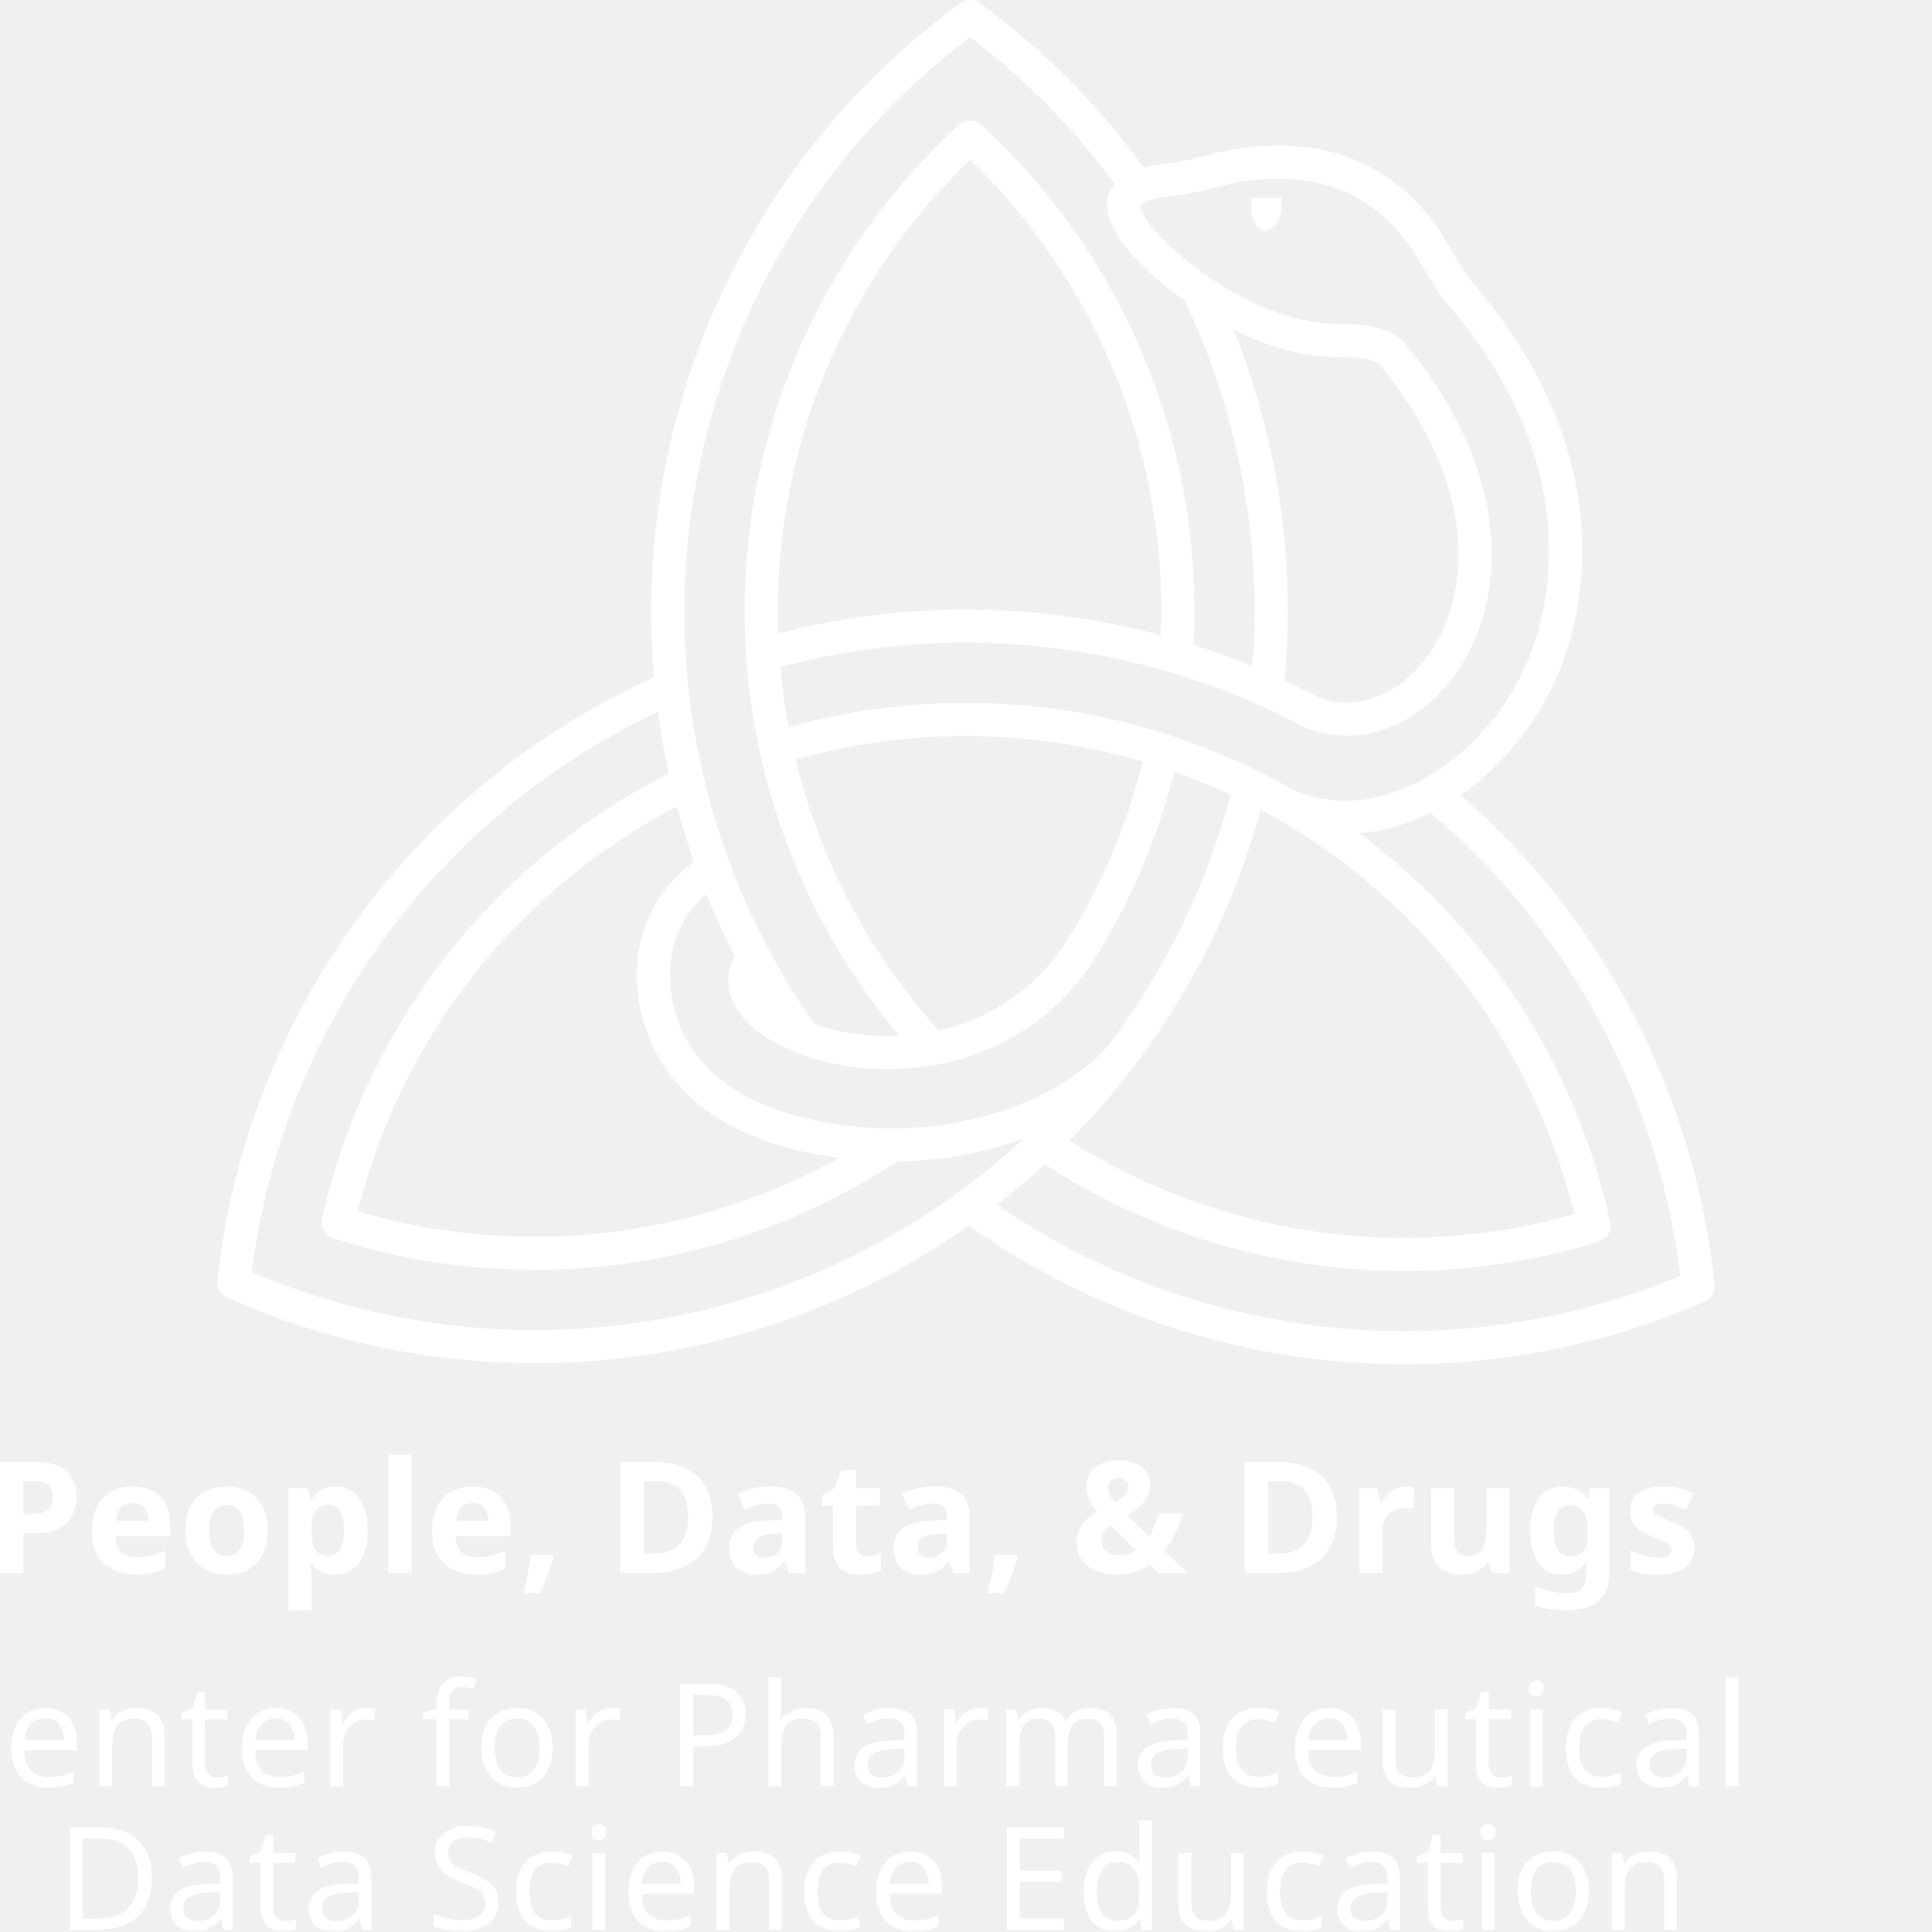
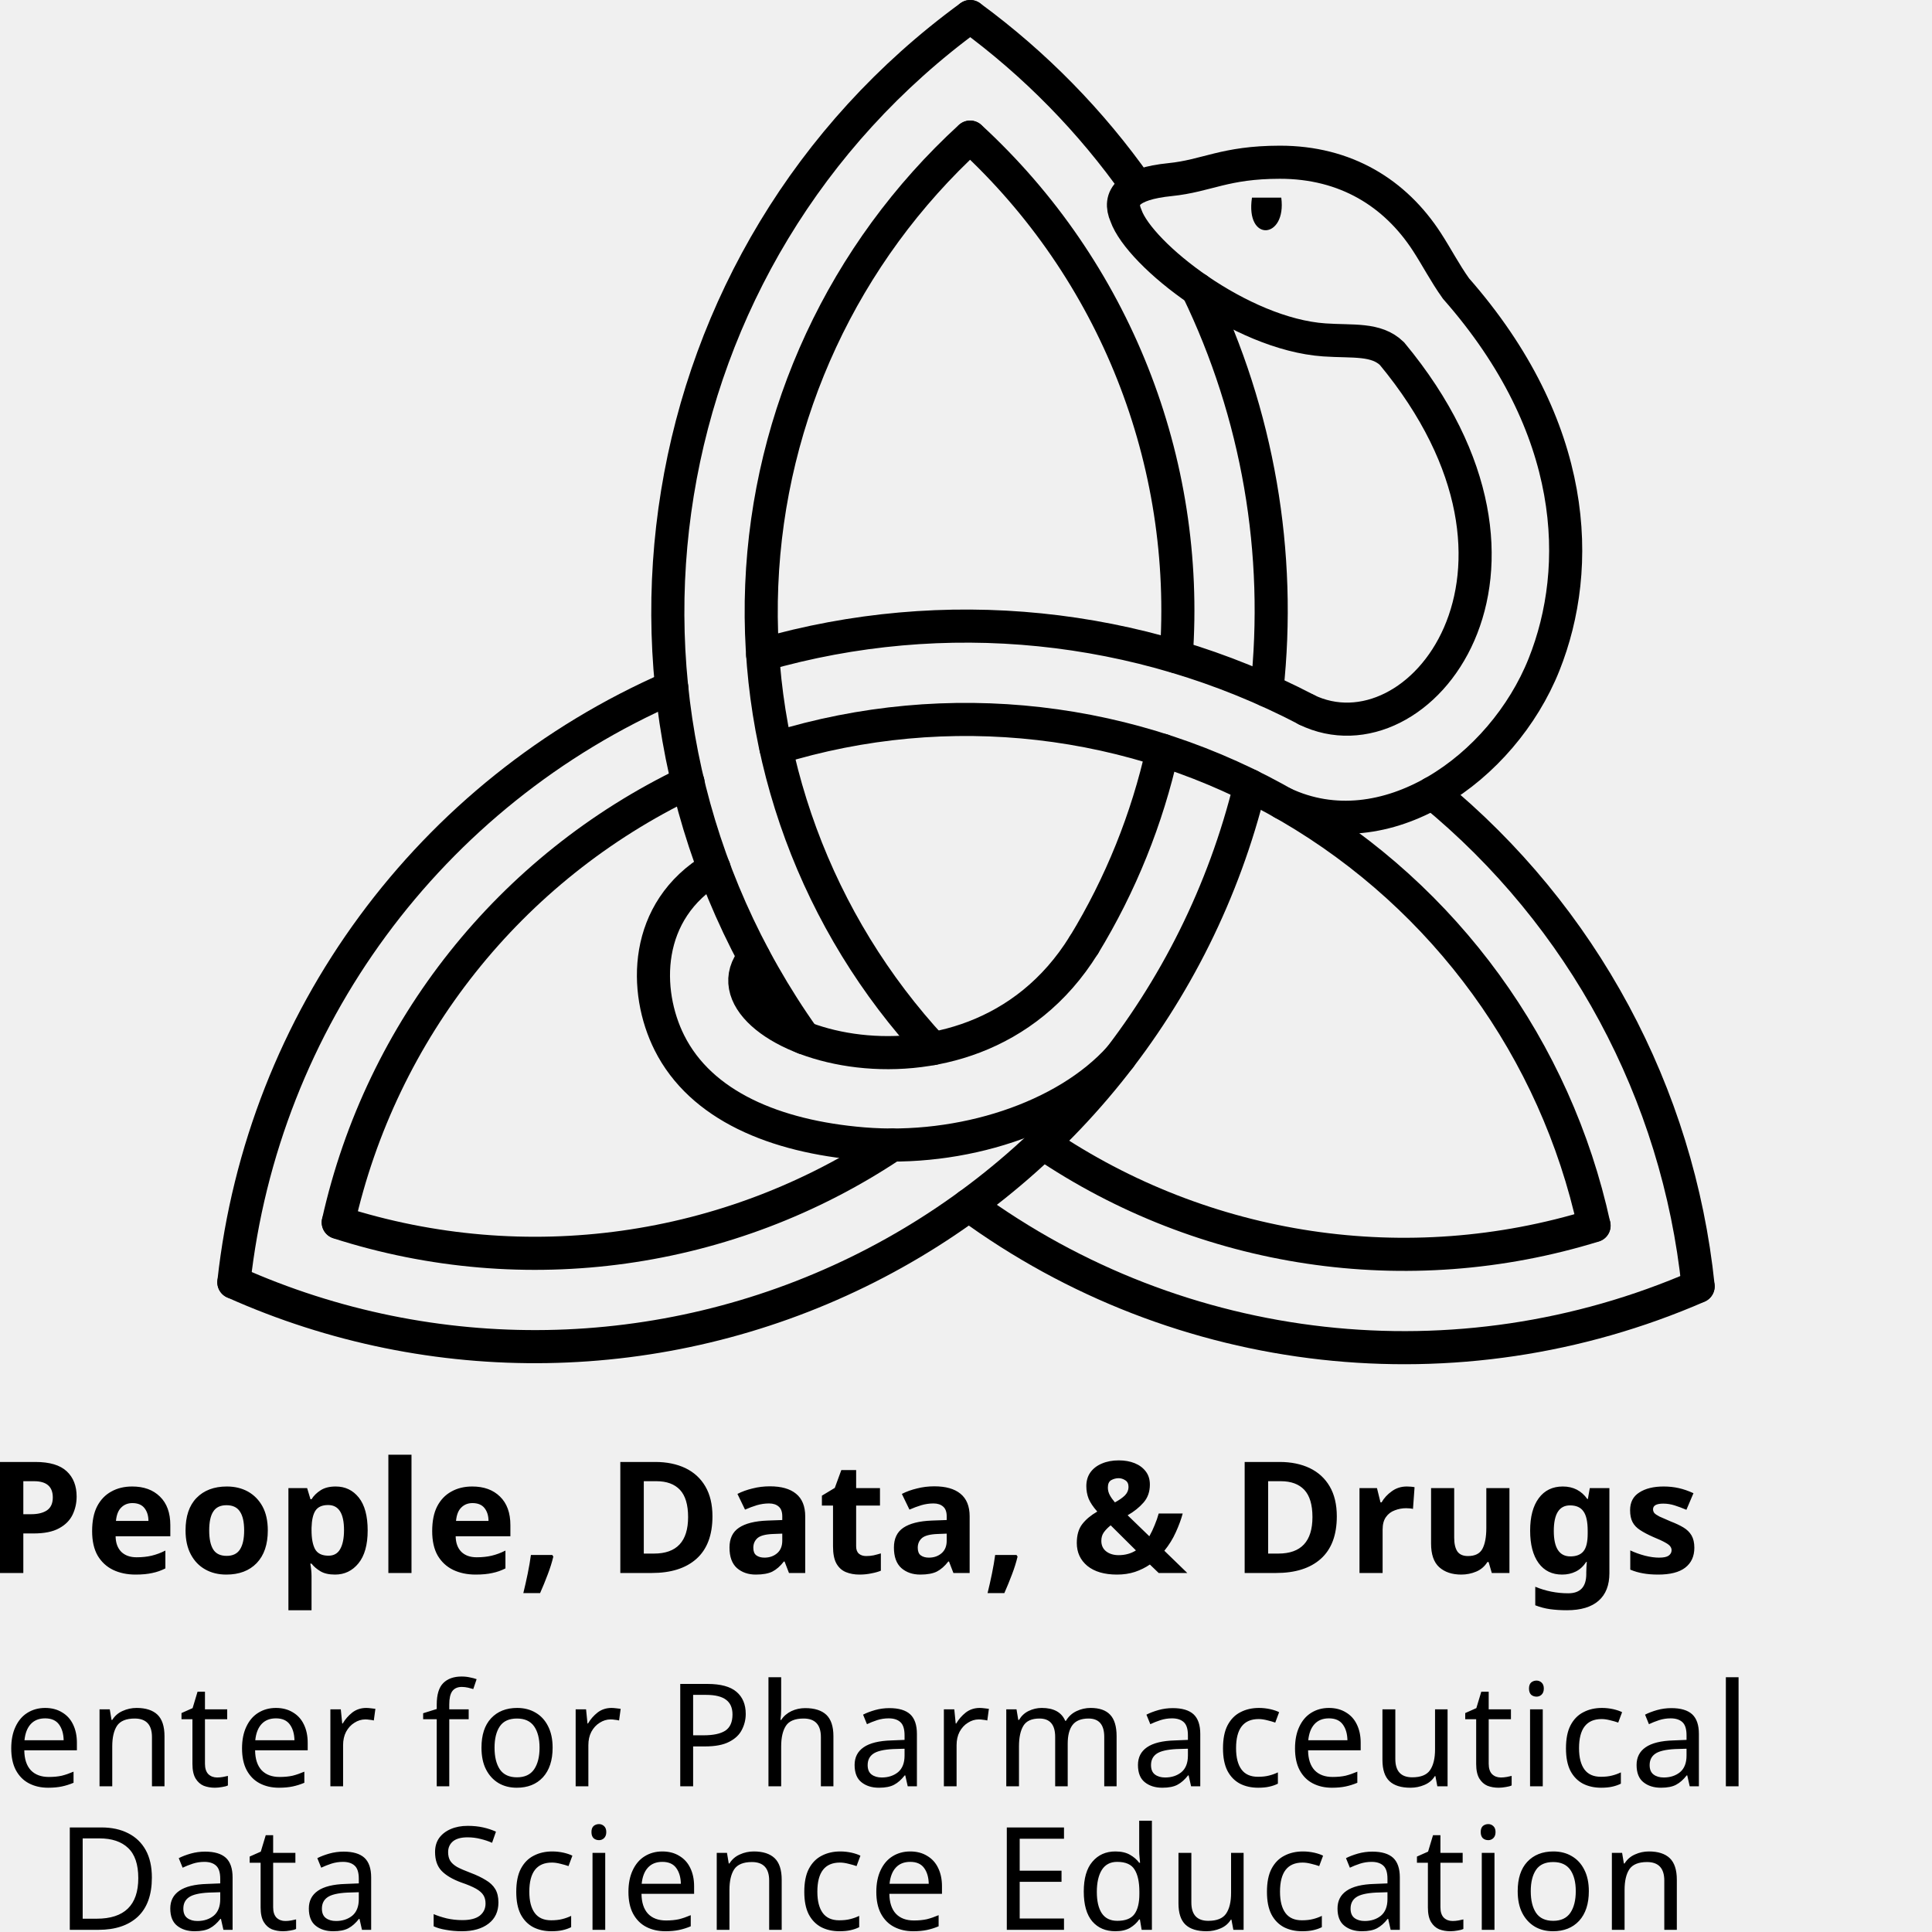
<svg xmlns="http://www.w3.org/2000/svg" width="646.356" height="646.356" viewBox="0 0 171.015 171.015" version="1.1" id="svg1">
  <defs id="defs1">
    <clipPath clipPathUnits="userSpaceOnUse" id="clipPath36-1-4">
      <path d="M 0,160 H 160 V 0 H 0 Z" transform="translate(-97.348,-124.995)" id="path36-7-5" />
    </clipPath>
  </defs>
-   <g id="layer1" transform="translate(19.36162,19.36162)" style="display:inline;fill:#ffffff;fill-opacity:1">
-     <text xml:space="preserve" style="font-style:normal;font-variant:normal;font-weight:normal;font-stretch:normal;font-size:12.7px;line-height:1;font-family:verdana;-inkscape-font-specification:verdana;text-align:start;letter-spacing:0.278px;writing-mode:lr-tb;direction:ltr;text-anchor:start;display:inline;fill:#ffffff;fill-opacity:1;stroke:none;stroke-width:1.047;stroke-linecap:round;stroke-linejoin:round;stroke-dasharray:none;stroke-opacity:1" id="text65" x="66.508" y="138.761">
-       <tspan id="tspan65" x="66.508" y="138.761" style="font-size:12.7px;line-height:1;text-align:center;letter-spacing:0.278px;writing-mode:lr-tb;direction:ltr;text-anchor:middle;fill:#ffffff;fill-opacity:1" dy="0">Center for Pharmaceutical</tspan>
-       <tspan id="tspan66" x="66.647" y="151.461" style="font-size:12.7px;line-height:1;text-align:center;letter-spacing:0.278px;text-anchor:middle;fill:#ffffff;fill-opacity:1">Data Science Education</tspan>
+   <g id="layer1" transform="translate(19.36162,19.36162)" style="display:inline;fill:#000000;fill-opacity:1">
+     <text xml:space="preserve" style="font-style:normal;font-variant:normal;font-weight:normal;font-stretch:normal;font-size:12.7px;line-height:1;font-family:verdana;-inkscape-font-specification:verdana;text-align:start;letter-spacing:0.278px;writing-mode:lr-tb;direction:ltr;text-anchor:start;display:inline;fill:#000000;fill-opacity:1;stroke:none;stroke-width:1.047;stroke-linecap:round;stroke-linejoin:round;stroke-dasharray:none;stroke-opacity:1" id="text65" x="66.508" y="138.761">
+       <tspan id="tspan65" x="66.508" y="138.761" style="font-size:12.7px;line-height:1;text-align:center;letter-spacing:0.278px;writing-mode:lr-tb;direction:ltr;text-anchor:middle;fill:#000000;fill-opacity:1" dy="0">Center for Pharmaceutical</tspan>
+       <tspan id="tspan66" x="66.647" y="151.461" style="font-size:12.7px;line-height:1;text-align:center;letter-spacing:0.278px;text-anchor:middle;fill:#000000;fill-opacity:1">Data Science Education</tspan>
    </text>
-     <text xml:space="preserve" style="font-style:normal;font-variant:normal;font-weight:bold;font-stretch:normal;font-size:13.758px;line-height:0;font-family:verdana;-inkscape-font-specification:'verdana Bold';text-align:start;letter-spacing:0.138px;writing-mode:lr-tb;direction:ltr;text-anchor:start;display:inline;fill:#ffffff;fill-opacity:1;stroke:none;stroke-width:2.645;stroke-linecap:round;stroke-linejoin:round;stroke-dasharray:none;stroke-opacity:1" id="text37" x="-20.611" y="119.876">People, Data, &amp; Drugs</text>
+     <text xml:space="preserve" style="font-style:normal;font-variant:normal;font-weight:bold;font-stretch:normal;font-size:13.758px;line-height:0;font-family:verdana;-inkscape-font-specification:'verdana Bold';text-align:start;letter-spacing:0.138px;writing-mode:lr-tb;direction:ltr;text-anchor:start;display:inline;fill:#000000;fill-opacity:1;stroke:none;stroke-width:2.645;stroke-linecap:round;stroke-linejoin:round;stroke-dasharray:none;stroke-opacity:1" id="text37" x="-20.611" y="119.876">People, Data, &amp; Drugs</text>
  </g>
-   <g id="g31" style="display:inline;stroke:#ffffff;stroke-width:2.8;stroke-dasharray:none;stroke-opacity:1" transform="matrix(1.097701,0,0,1.097701,-11.29796,-1.578901)">
-     <g id="g30" transform="matrix(0.9532985,0,0,0.9532985,7.808036,-2.762821)" style="stroke:#ffffff;stroke-width:2.8;stroke-dasharray:none;stroke-opacity:1">
-       <g id="g15" transform="rotate(-116.3028,84.604,79.31118)" style="stroke:#ffffff;stroke-width:2.8;stroke-dasharray:none;stroke-opacity:1">
-         <path style="fill:none;stroke:#ffffff;stroke-width:2.8;stroke-linecap:round;stroke-dasharray:none;stroke-opacity:1" id="path10" d="M 87.625,99.025 A 54.388,54.388 0 0 1 75.803,85.774" />
-         <path style="display:inline;fill:none;stroke:#ffffff;stroke-width:2.8;stroke-linecap:round;stroke-dasharray:none;stroke-opacity:1" id="path11" d="M 81.655,104.336 A 62.283,62.283 0 0 1 59.472,56.401 62.283,62.283 0 0 1 82.082,8.666" />
-         <path style="fill:none;stroke:#ffffff;stroke-width:2.8;stroke-linecap:round;stroke-dasharray:none;stroke-opacity:1" id="path12" d="M 67.824,63.715 A 54.388,54.388 0 0 1 82.706,18.821" />
-         <path style="fill:none;stroke:#ffffff;stroke-width:2.8;stroke-linecap:round;stroke-dasharray:none;stroke-opacity:1" id="path13" d="M 141.32,107.426 A 54.388,54.388 0 0 1 94.206,103.574" />
-         <path style="display:inline;fill:none;stroke:#ffffff;stroke-width:2.8;stroke-linecap:round;stroke-dasharray:none;stroke-opacity:1" id="path14" d="M 121.262,118.96 A 62.283,62.283 0 0 1 88.251,109.183" />
-         <path style="display:inline;fill:none;stroke:#ffffff;stroke-width:2.8;stroke-linecap:round;stroke-dasharray:none;stroke-opacity:1" id="path15" d="m 150.464,111.951 a 62.283,62.283 0 0 1 -19.164,6.276" />
-         <circle style="display:none;fill:#780000;fill-opacity:0.16;stroke:#ffffff;stroke-width:2.8;stroke-linecap:round;stroke-dasharray:none;stroke-dashoffset:0;stroke-opacity:1" id="circle15" cx="121.755" cy="56.679" r="54.388" />
+   <g id="g31" style="display:inline;stroke:#e4d7a1;stroke-width:2.8;stroke-dasharray:none;stroke-opacity:1" transform="matrix(1.097701,0,0,1.097701,-11.29796,-1.578901)">
+     <g id="g30" transform="matrix(0.9532985,0,0,0.9532985,7.808036,-2.762821)" style="stroke:#e4d7a1;stroke-width:2.8;stroke-dasharray:none;stroke-opacity:1">
+       <g id="g15" transform="rotate(-116.3028,84.604,79.31118)" style="stroke:#000000;stroke-width:2.8;stroke-dasharray:none;stroke-opacity:1">
+         <path style="fill:none;stroke:#000000;stroke-width:2.8;stroke-linecap:round;stroke-dasharray:none;stroke-opacity:1" id="path10" d="M 87.625,99.025 A 54.388,54.388 0 0 1 75.803,85.774" />
+         <path style="display:inline;fill:none;stroke:#000000;stroke-width:2.8;stroke-linecap:round;stroke-dasharray:none;stroke-opacity:1" id="path11" d="M 81.655,104.336 A 62.283,62.283 0 0 1 59.472,56.401 62.283,62.283 0 0 1 82.082,8.666" />
+         <path style="fill:none;stroke:#000000;stroke-width:2.8;stroke-linecap:round;stroke-dasharray:none;stroke-opacity:1" id="path12" d="M 67.824,63.715 A 54.388,54.388 0 0 1 82.706,18.821" />
+         <path style="fill:none;stroke:#000000;stroke-width:2.8;stroke-linecap:round;stroke-dasharray:none;stroke-opacity:1" id="path13" d="M 141.32,107.426 A 54.388,54.388 0 0 1 94.206,103.574" />
+         <path style="display:inline;fill:none;stroke:#000000;stroke-width:2.8;stroke-linecap:round;stroke-dasharray:none;stroke-opacity:1" id="path14" d="M 121.262,118.96 A 62.283,62.283 0 0 1 88.251,109.183" />
+         <path style="display:inline;fill:none;stroke:#000000;stroke-width:2.8;stroke-linecap:round;stroke-dasharray:none;stroke-opacity:1" id="path15" d="m 150.464,111.951 a 62.283,62.283 0 0 1 -19.164,6.276" />
+         <circle style="display:none;fill:#780000;fill-opacity:0.16;stroke:#000000;stroke-width:2.8;stroke-linecap:round;stroke-dasharray:none;stroke-dashoffset:0;stroke-opacity:1" id="circle15" cx="121.755" cy="56.679" r="54.388" />
      </g>
-       <g id="g20" transform="rotate(121.3666,85.34664,77.64896)" style="stroke:#ffffff;stroke-width:2.8;stroke-dasharray:none;stroke-opacity:1">
-         <path style="fill:none;stroke:#ffffff;stroke-width:2.8;stroke-linecap:round;stroke-dasharray:none;stroke-opacity:1" id="path16" d="m 139.263,108.172 a 54.388,54.388 0 0 1 -47.163,-5.901" />
-         <path style="display:inline;fill:none;stroke:#ffffff;stroke-width:2.8;stroke-linecap:round;stroke-dasharray:none;stroke-opacity:1" id="path17" d="M 60.074,48.036 A 62.283,62.283 0 0 1 84.01,7.136" />
-         <path style="display:inline;fill:none;stroke:#ffffff;stroke-width:2.8;stroke-linecap:round;stroke-dasharray:none;stroke-opacity:1" id="path18" d="M 148.195,113.072 A 62.283,62.283 0 0 1 85.946,107.639" />
-         <path style="display:inline;fill:none;stroke:#ffffff;stroke-width:2.8;stroke-linecap:round;stroke-dasharray:none;stroke-opacity:1" id="path19" d="M 79.583,102.513 A 62.283,62.283 0 0 1 59.608,60.799" />
-         <path style="fill:none;stroke:#ffffff;stroke-width:2.8;stroke-linecap:round;stroke-dasharray:none;stroke-opacity:1" id="path20" d="M 85.744,97.438 A 54.388,54.388 0 0 1 67.377,57.722 54.388,54.388 0 0 1 84.207,17.332" />
-         <circle style="display:none;fill:#780000;fill-opacity:0.16;stroke:#ffffff;stroke-width:2.8;stroke-linecap:round;stroke-dasharray:none;stroke-dashoffset:0;stroke-opacity:1" id="circle20" cx="121.755" cy="56.679" r="54.388" />
+       <g id="g20" transform="rotate(121.3666,85.34664,77.64896)" style="stroke:#000000;stroke-width:2.8;stroke-dasharray:none;stroke-opacity:1">
+         <path style="fill:none;stroke:#000000;stroke-width:2.8;stroke-linecap:round;stroke-dasharray:none;stroke-opacity:1" id="path16" d="m 139.263,108.172 a 54.388,54.388 0 0 1 -47.163,-5.901" />
+         <path style="display:inline;fill:none;stroke:#000000;stroke-width:2.8;stroke-linecap:round;stroke-dasharray:none;stroke-opacity:1" id="path17" d="M 60.074,48.036 A 62.283,62.283 0 0 1 84.01,7.136" />
+         <path style="display:inline;fill:none;stroke:#000000;stroke-width:2.8;stroke-linecap:round;stroke-dasharray:none;stroke-opacity:1" id="path18" d="M 148.195,113.072 A 62.283,62.283 0 0 1 85.946,107.639" />
+         <path style="display:inline;fill:none;stroke:#000000;stroke-width:2.8;stroke-linecap:round;stroke-dasharray:none;stroke-opacity:1" id="path19" d="M 79.583,102.513 A 62.283,62.283 0 0 1 59.608,60.799" />
+         <path style="fill:none;stroke:#000000;stroke-width:2.8;stroke-linecap:round;stroke-dasharray:none;stroke-opacity:1" id="path20" d="M 85.744,97.438 A 54.388,54.388 0 0 1 67.377,57.722 54.388,54.388 0 0 1 84.207,17.332" />
+         <circle style="display:none;fill:#780000;fill-opacity:0.16;stroke:#000000;stroke-width:2.8;stroke-linecap:round;stroke-dasharray:none;stroke-dashoffset:0;stroke-opacity:1" id="circle20" cx="121.755" cy="56.679" r="54.388" />
      </g>
-       <g id="g22" style="stroke:#ffffff;stroke-width:2.8;stroke-dasharray:none;stroke-opacity:1">
-         <path style="fill:none;fill-opacity:1;stroke:#ffffff;stroke-width:2.8;stroke-linecap:round;stroke-dasharray:none;stroke-opacity:1" d="M 66.392,85.392 C 61.042,91.76 84.441,100.27 94.285,84.348" id="path21" />
-         <path style="fill:none;fill-opacity:1;stroke:#ffffff;stroke-width:2.8;stroke-linecap:round;stroke-dasharray:none;stroke-opacity:1" d="m 63.012,77.86 c -6.019,3.584 -5.964,10.403 -3.781,14.756 2.668,5.32 8.93,7.929 16.352,8.547 8.341,0.694 17.164,-2.183 21.755,-7.31" id="path22" />
+       <g id="g22" style="stroke:#000000;stroke-width:2.8;stroke-dasharray:none;stroke-opacity:1">
+         <path style="fill:none;fill-opacity:1;stroke:#000000;stroke-width:2.8;stroke-linecap:round;stroke-dasharray:none;stroke-opacity:1" d="M 66.392,85.392 C 61.042,91.76 84.441,100.27 94.285,84.348" id="path21" />
+         <path style="fill:none;fill-opacity:1;stroke:#000000;stroke-width:2.8;stroke-linecap:round;stroke-dasharray:none;stroke-opacity:1" d="m 63.012,77.86 c -6.019,3.584 -5.964,10.403 -3.781,14.756 2.668,5.32 8.93,7.929 16.352,8.547 8.341,0.694 17.164,-2.183 21.755,-7.31" id="path22" />
      </g>
-       <g id="g24" transform="translate(-1,9.375)" style="stroke:#ffffff;stroke-width:2.8;stroke-dasharray:none;stroke-opacity:1">
-         <path id="path23" d="M 0,0 C 0.376,-2.827 -2.45,-3.072 -1.989,0 Z" style="display:inline;fill:#ffffff;fill-opacity:1;fill-rule:nonzero;stroke:none;stroke-width:2.247;stroke-dasharray:none;stroke-opacity:1" transform="matrix(1.24608,0,0,-1.24608,111.9874,11.75043)" clip-path="url(#clipPath36-1-4)" />
-         <path style="fill:none;fill-opacity:1;stroke:#ffffff;stroke-width:2.8;stroke-linecap:round;stroke-dasharray:none;stroke-opacity:1" d="m 114.112,55.066 c 9.522,4.646 22.53,-11.68 7.238,-30.123 -1.344,-1.297 -3.29,-0.991 -5.721,-1.159 -7.097,-0.49 -15.616,-7.208 -16.78,-10.518 -0.667,-1.529 0.175,-2.68 3.723,-3.04 3.139,-0.318 4.609,-1.467 9.294,-1.471 5.58,-0.005 9.765,2.614 12.444,6.746 0.858,1.324 1.499,2.59 2.452,3.931 10.349,11.77 10.743,23.57 7.451,31.817 -3.521,8.82 -13.491,15.795 -22.075,11.725" id="path24" />
+       <g id="g24" transform="translate(-1,9.375)" style="stroke:#3c5e3e;stroke-width:2.8;stroke-dasharray:none;stroke-opacity:1">
+         <path id="path23" d="M 0,0 C 0.376,-2.827 -2.45,-3.072 -1.989,0 Z" style="display:inline;fill:#000000;fill-opacity:1;fill-rule:nonzero;stroke:none;stroke-width:2.247;stroke-dasharray:none;stroke-opacity:1" transform="matrix(1.24608,0,0,-1.24608,111.9874,11.75043)" clip-path="url(#clipPath36-1-4)" />
+         <path style="fill:none;fill-opacity:1;stroke:#000000;stroke-width:2.8;stroke-linecap:round;stroke-dasharray:none;stroke-opacity:1" d="m 114.112,55.066 c 9.522,4.646 22.53,-11.68 7.238,-30.123 -1.344,-1.297 -3.29,-0.991 -5.721,-1.159 -7.097,-0.49 -15.616,-7.208 -16.78,-10.518 -0.667,-1.529 0.175,-2.68 3.723,-3.04 3.139,-0.318 4.609,-1.467 9.294,-1.471 5.58,-0.005 9.765,2.614 12.444,6.746 0.858,1.324 1.499,2.59 2.452,3.931 10.349,11.77 10.743,23.57 7.451,31.817 -3.521,8.82 -13.491,15.795 -22.075,11.725" id="path24" />
      </g>
-       <g id="g29" transform="translate(-0.3710933,-0.55664)" style="display:inline;stroke:#ffffff;stroke-width:2.8;stroke-dasharray:none;stroke-opacity:1">
-         <path style="fill:none;stroke:#ffffff;stroke-width:2.8;stroke-linecap:round;stroke-dasharray:none;stroke-opacity:1" id="path25" d="M 81.879,93.665 A 54.388,54.388 0 0 1 67.412,54.458 54.388,54.388 0 0 1 85.03,16.563" />
-         <path style="display:inline;fill:none;stroke:#ffffff;stroke-width:2.8;stroke-linecap:round;stroke-dasharray:none;stroke-opacity:1" id="path26" d="M 70.981,92.751 A 62.283,62.283 0 0 1 85.046,6.364" />
-         <g id="g28" style="display:inline;stroke:#ffffff;stroke-width:2.8;stroke-dasharray:none;stroke-opacity:1">
-           <path style="fill:none;stroke:#ffffff;stroke-width:2.8;stroke-linecap:round;stroke-dasharray:none;stroke-opacity:1" id="path27" d="M 137.818,108.641 A 54.388,54.388 0 0 1 91.204,101.675" />
-           <path style="display:inline;fill:none;stroke:#ffffff;stroke-width:2.8;stroke-linecap:round;stroke-dasharray:none;stroke-opacity:1" id="path28" d="M 146.617,113.785 A 62.283,62.283 0 0 1 84.931,106.91" />
+       <g id="g29" transform="translate(-0.3710933,-0.55664)" style="display:inline;stroke:#000000;stroke-width:2.8;stroke-dasharray:none;stroke-opacity:1">
+         <path style="fill:none;stroke:#000000;stroke-width:2.8;stroke-linecap:round;stroke-dasharray:none;stroke-opacity:1" id="path25" d="M 81.879,93.665 A 54.388,54.388 0 0 1 67.412,54.458 54.388,54.388 0 0 1 85.03,16.563" />
+         <path style="display:inline;fill:none;stroke:#000000;stroke-width:2.8;stroke-linecap:round;stroke-dasharray:none;stroke-opacity:1" id="path26" d="M 70.981,92.751 A 62.283,62.283 0 0 1 85.046,6.364" />
+         <g id="g28" style="display:inline;stroke:#000000;stroke-width:2.8;stroke-dasharray:none;stroke-opacity:1">
+           <path style="fill:none;stroke:#000000;stroke-width:2.8;stroke-linecap:round;stroke-dasharray:none;stroke-opacity:1" id="path27" d="M 137.818,108.641 A 54.388,54.388 0 0 1 91.204,101.675" />
+           <path style="display:inline;fill:none;stroke:#000000;stroke-width:2.8;stroke-linecap:round;stroke-dasharray:none;stroke-opacity:1" id="path28" d="M 146.617,113.785 A 62.283,62.283 0 0 1 84.931,106.91" />
        </g>
-         <circle style="display:none;fill:#780000;fill-opacity:0.16;stroke:#ffffff;stroke-width:2.8;stroke-linecap:round;stroke-dasharray:none;stroke-dashoffset:0;stroke-opacity:1" id="circle28" cx="121.755" cy="56.679" r="54.388" />
+         <circle style="display:none;fill:#780000;fill-opacity:0.16;stroke:#000000;stroke-width:2.8;stroke-linecap:round;stroke-dasharray:none;stroke-dashoffset:0;stroke-opacity:1" id="circle28" cx="121.755" cy="56.679" r="54.388" />
      </g>
    </g>
  </g>
</svg>
